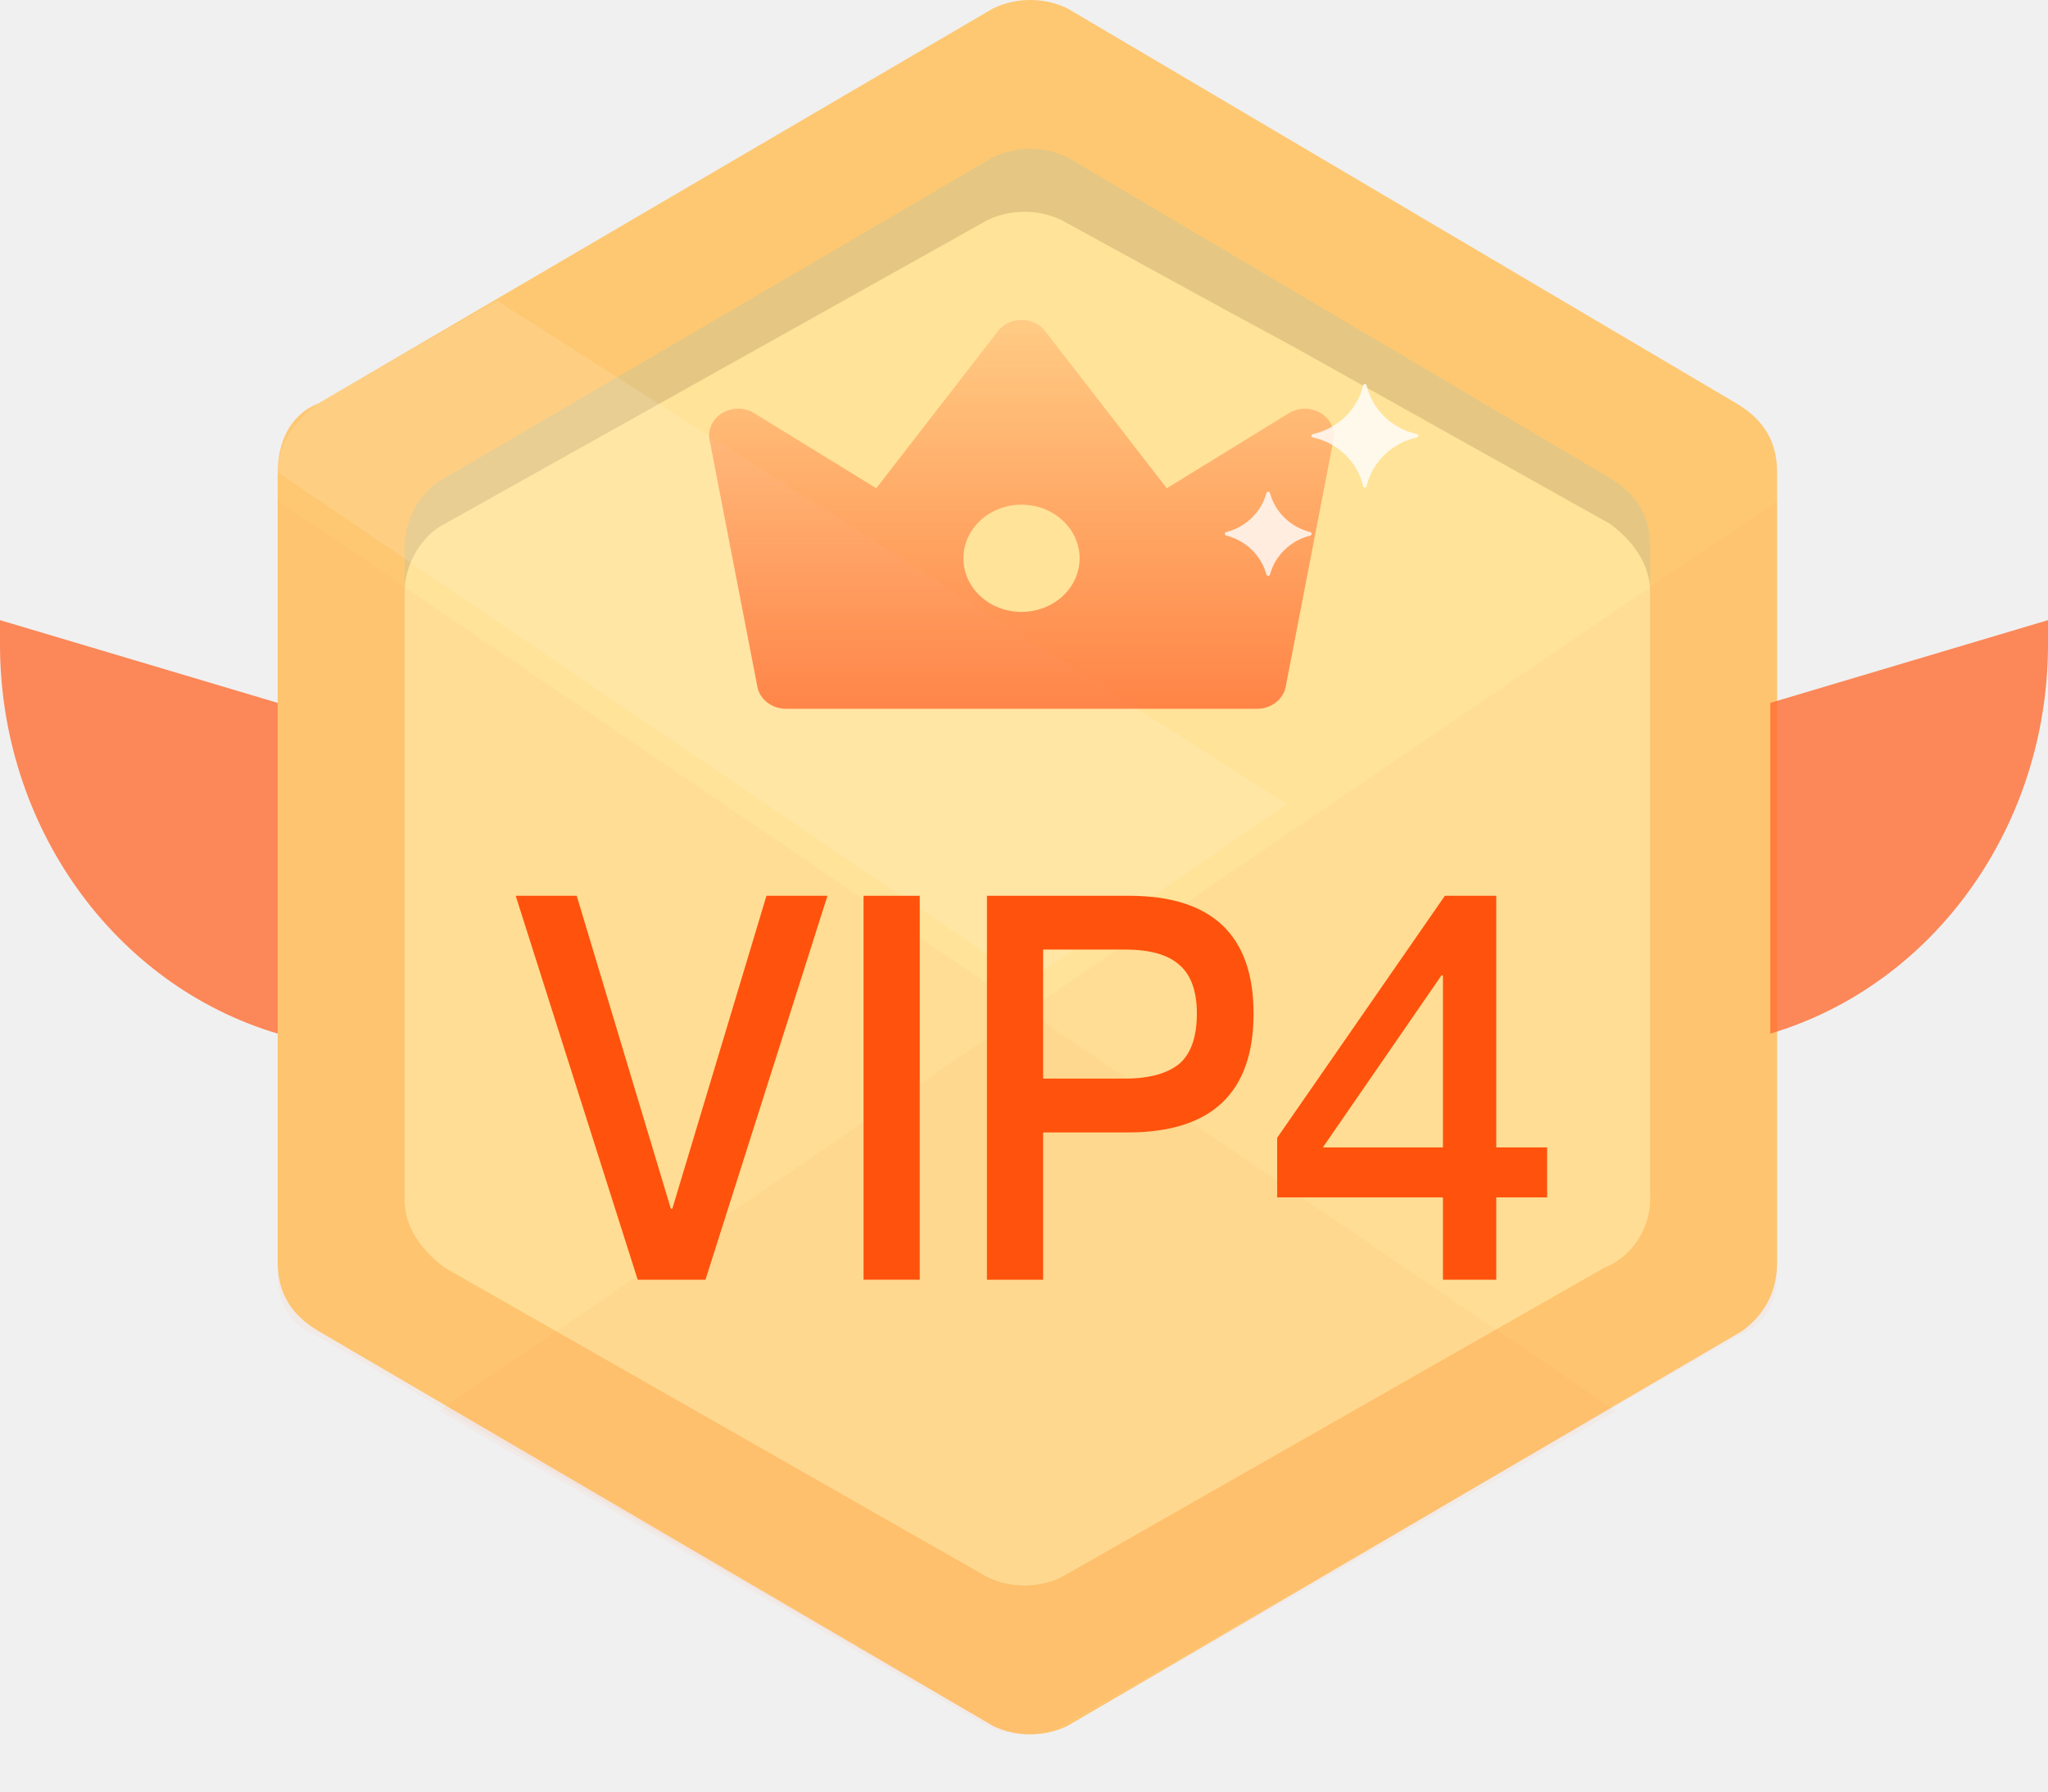
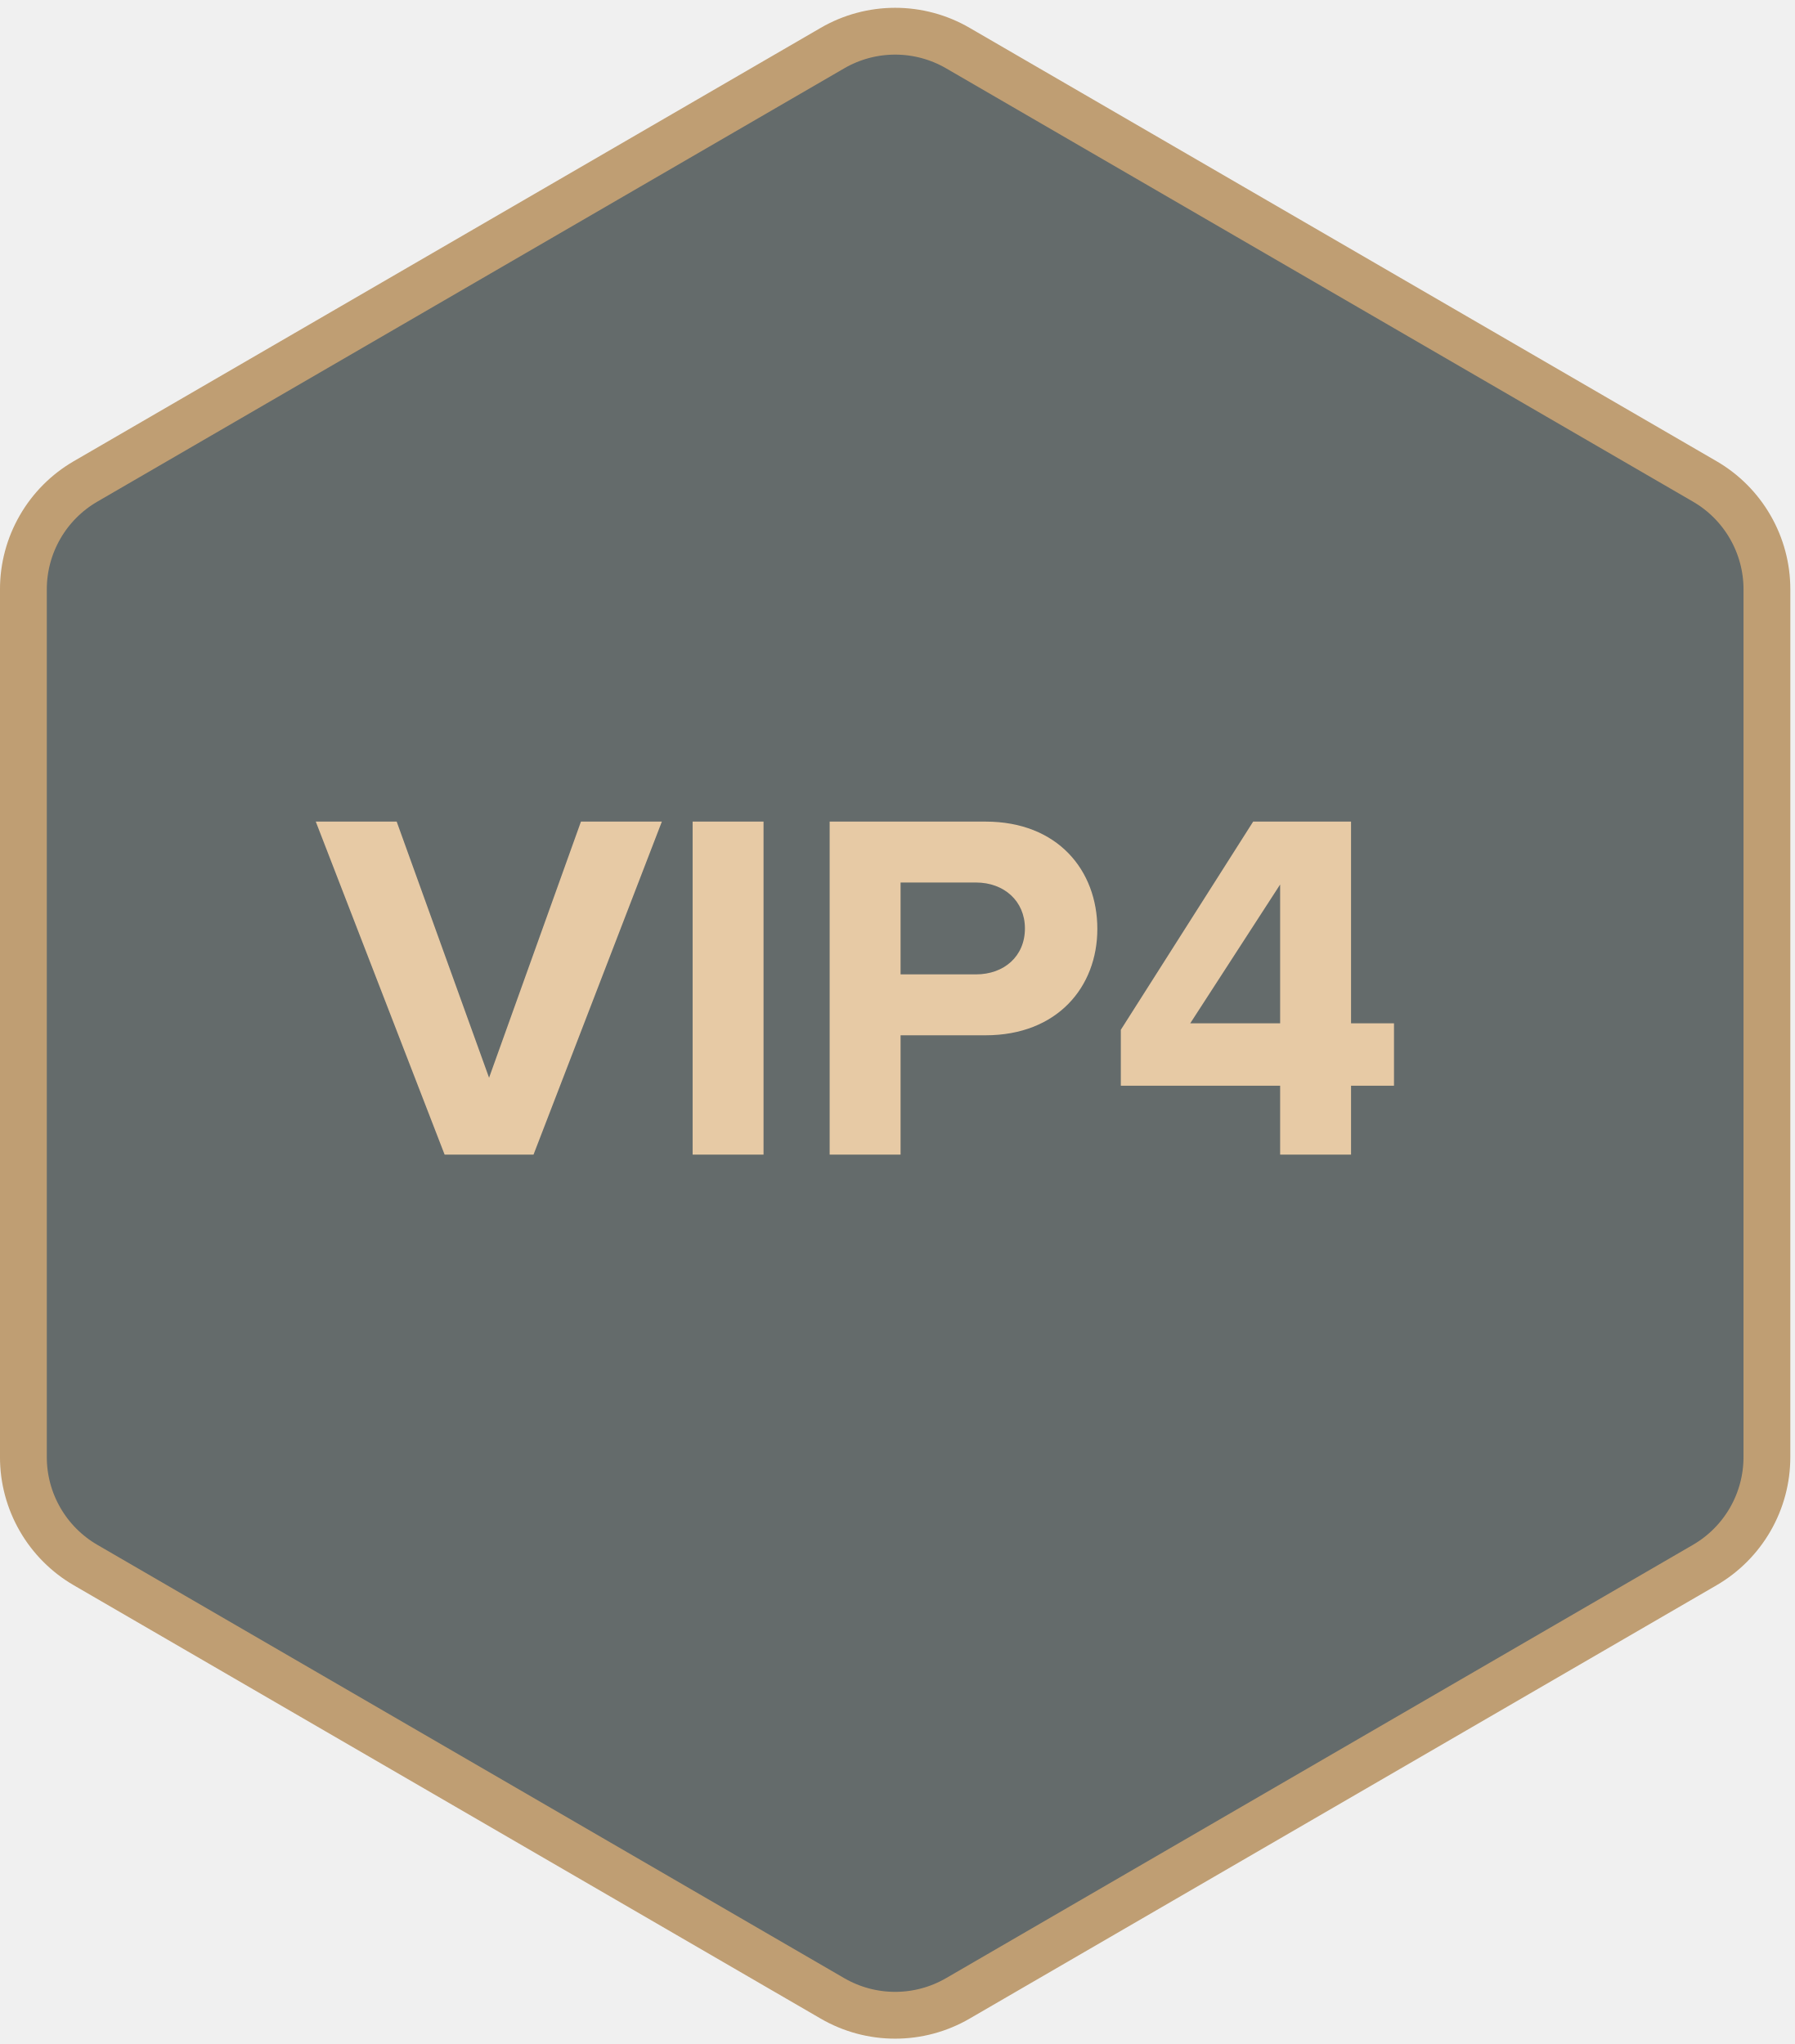
- <svg xmlns="http://www.w3.org/2000/svg" width="32" height="28" viewBox="0 0 32 28" fill="none">
-   <path d="M27.767 19.725V7.38C27.767 6.933 27.587 6.575 27.136 6.307L16.684 0.134C16.323 -0.045 15.873 -0.045 15.512 0.134L4.97 6.307C4.519 6.486 4.339 6.933 4.339 7.38V19.725C4.339 20.172 4.519 20.53 4.97 20.799L15.512 26.971C15.873 27.15 16.323 27.15 16.684 26.971L27.226 20.799C27.587 20.53 27.767 20.172 27.767 19.725Z" fill="#FEC872" />
-   <path d="M25.784 18.562V8.543C25.784 8.096 25.604 7.738 25.154 7.47L16.684 2.46C16.323 2.281 15.873 2.281 15.512 2.46L6.952 7.47C6.592 7.649 6.321 8.096 6.321 8.543V18.562C6.321 19.01 6.502 19.367 6.952 19.636L15.422 24.645C15.783 24.824 16.233 24.824 16.593 24.645L25.064 19.636C25.514 19.367 25.784 19.01 25.784 18.562Z" fill="#E5C783" />
-   <path d="M25.784 18.741V9.259C25.784 8.812 25.514 8.454 25.154 8.185L20.198 5.412L19.206 4.875L16.593 3.444C16.233 3.265 15.783 3.265 15.422 3.444L6.952 8.185C6.592 8.364 6.321 8.812 6.321 9.259V18.741C6.321 19.189 6.592 19.546 6.952 19.815L15.422 24.645C15.783 24.824 16.233 24.824 16.593 24.645L25.064 19.815C25.514 19.636 25.784 19.189 25.784 18.741Z" fill="#FFE399" />
-   <path opacity="0.05" d="M4.339 7.827V19.904C4.339 20.351 4.519 20.709 4.97 20.888L15.512 26.971C15.873 27.15 16.323 27.15 16.684 26.971L25.244 22.051L4.339 7.827Z" fill="#FF6D32" />
-   <path opacity="0.12" d="M7.763 4.697L4.97 6.307C4.609 6.575 4.339 6.933 4.339 7.38L16.053 15.342L20.108 12.569L7.763 4.697Z" fill="white" />
-   <path opacity="0.05" d="M27.767 7.827V19.904C27.767 20.351 27.587 20.709 27.136 20.888L16.594 26.971C16.233 27.15 15.783 27.15 15.422 26.971L6.862 22.051L27.767 7.827Z" fill="#FF6D32" />
-   <path d="M11.785 6.458L13.692 7.631L15.592 5.176C15.634 5.121 15.689 5.077 15.753 5.046C15.818 5.016 15.889 5 15.961 5C16.033 5 16.105 5.016 16.169 5.046C16.233 5.077 16.289 5.121 16.331 5.176L18.231 7.631L20.137 6.458C20.209 6.413 20.294 6.389 20.38 6.388C20.467 6.386 20.552 6.408 20.626 6.449C20.7 6.491 20.759 6.552 20.797 6.624C20.835 6.696 20.85 6.776 20.839 6.856L20.094 10.707C20.081 10.809 20.027 10.903 19.944 10.971C19.861 11.039 19.754 11.077 19.643 11.077H12.279C12.168 11.077 12.061 11.039 11.978 10.971C11.895 10.903 11.842 10.809 11.829 10.707L11.083 6.855C11.073 6.776 11.088 6.695 11.125 6.623C11.163 6.552 11.223 6.491 11.296 6.449C11.37 6.407 11.456 6.386 11.542 6.388C11.629 6.389 11.713 6.413 11.785 6.458ZM15.961 9.563C16.202 9.563 16.433 9.475 16.603 9.318C16.773 9.161 16.869 8.948 16.869 8.725C16.869 8.503 16.773 8.29 16.603 8.133C16.433 7.976 16.202 7.887 15.961 7.887C15.72 7.887 15.489 7.976 15.319 8.133C15.149 8.29 15.053 8.503 15.053 8.725C15.053 8.948 15.149 9.161 15.319 9.318C15.489 9.475 15.72 9.563 15.961 9.563Z" fill="url(#paint0_linear_8460_23002)" />
-   <path opacity="0.8" d="M22.139 6.784C21.748 6.698 21.442 6.4 21.353 6.022C21.345 5.993 21.307 5.993 21.3 6.022C21.211 6.4 20.904 6.698 20.514 6.784C20.484 6.792 20.484 6.828 20.514 6.836C20.905 6.922 21.211 7.22 21.3 7.598C21.308 7.627 21.346 7.627 21.353 7.598C21.442 7.22 21.749 6.922 22.139 6.836C22.167 6.828 22.167 6.79 22.139 6.784ZM20.471 8.315C20.165 8.238 19.923 8.004 19.844 7.707C19.836 7.678 19.796 7.678 19.787 7.707C19.708 8.004 19.466 8.238 19.161 8.315C19.13 8.322 19.13 8.361 19.161 8.371C19.466 8.447 19.708 8.682 19.787 8.978C19.795 9.007 19.835 9.007 19.844 8.978C19.923 8.682 20.165 8.447 20.471 8.371C20.501 8.361 20.501 8.322 20.471 8.315Z" fill="white" />
-   <path d="M8.058 14H9.011L10.482 18.891H10.505L11.976 14H12.929L11.023 20H9.964L8.058 14Z" fill="#FF520C" />
-   <path d="M13.493 14H14.371V20H13.493V14Z" fill="#FF520C" />
-   <path d="M15.421 14H17.643C18.933 14 19.587 14.613 19.587 15.84C19.587 17.076 18.933 17.698 17.628 17.698H16.299V20H15.421V14ZM16.299 14.84V16.857H17.575C17.965 16.857 18.25 16.773 18.431 16.622C18.611 16.462 18.701 16.202 18.701 15.84C18.701 15.479 18.603 15.227 18.423 15.076C18.243 14.916 17.958 14.84 17.575 14.84H16.299Z" fill="#FF520C" />
-   <path d="M22.576 14H23.379V17.933H24.174V18.714H23.379V20H22.546V18.714H19.956V17.782L22.576 14ZM22.523 15.244L20.669 17.933H22.546V15.244H22.523Z" fill="#FF520C" />
-   <path opacity="0.8" d="M0 9.692L4.339 10.985V16.154C1.774 15.39 0 12.902 0 10.069V9.692Z" fill="#FF6D32" />
-   <path opacity="0.8" d="M32 9.692L27.661 10.985V16.154C30.227 15.39 32 12.902 32 10.069V9.692Z" fill="#FF6D32" />
-   <defs>
-     <linearGradient id="paint0_linear_8460_23002" x1="15.961" y1="5" x2="15.961" y2="13.077" gradientUnits="userSpaceOnUse">
-       <stop stop-color="#FF6D32" stop-opacity="0.2" />
-       <stop offset="1" stop-color="#FF6D32" />
-     </linearGradient>
-   </defs>
+ <svg xmlns="http://www.w3.org/2000/svg" width="115" height="131" viewBox="0 0 115 131" fill="none">
+   <path d="M113.218 93.386C113.218 94.787 112.85 96.164 112.15 97.378C111.451 98.592 110.445 99.602 109.233 100.305L61.374 128.077C60.154 128.785 58.769 129.158 57.358 129.158C55.948 129.158 54.563 128.785 53.343 128.077L5.484 100.305C4.272 99.602 3.266 98.592 2.567 97.378C1.867 96.164 1.499 94.787 1.499 93.386V37.772C1.499 36.37 1.867 34.994 2.567 33.78C3.266 32.565 4.272 31.556 5.484 30.853L53.344 3.081C54.564 2.373 55.949 2 57.359 2C58.77 2 60.155 2.373 61.375 3.081L109.234 30.853C110.446 31.556 111.452 32.565 112.151 33.78C112.851 34.994 113.219 36.37 113.219 37.772L113.218 93.386Z" fill="#646B6B" stroke="#BF9E73" stroke-width="3" />
+   <path d="M28.49 74L20.234 52.656H25.418L31.338 69.072L37.226 52.656H42.41L34.186 74H28.49ZM44.381 74V52.656H48.925V74H44.381ZM53.162 74V52.656H63.146C67.786 52.656 70.314 55.792 70.314 59.536C70.314 63.248 67.754 66.352 63.146 66.352H57.706V74H53.162ZM65.674 59.504C65.674 57.744 64.33 56.56 62.538 56.56H57.706V62.448H62.538C64.33 62.448 65.674 61.296 65.674 59.504ZM82.027 74V69.584H71.819V66L80.299 52.656H86.571V65.584H89.323V69.584H86.571V74H82.027ZM82.027 56.688L76.267 65.584H82.027V56.688Z" fill="#E7CAA5" />
</svg>
